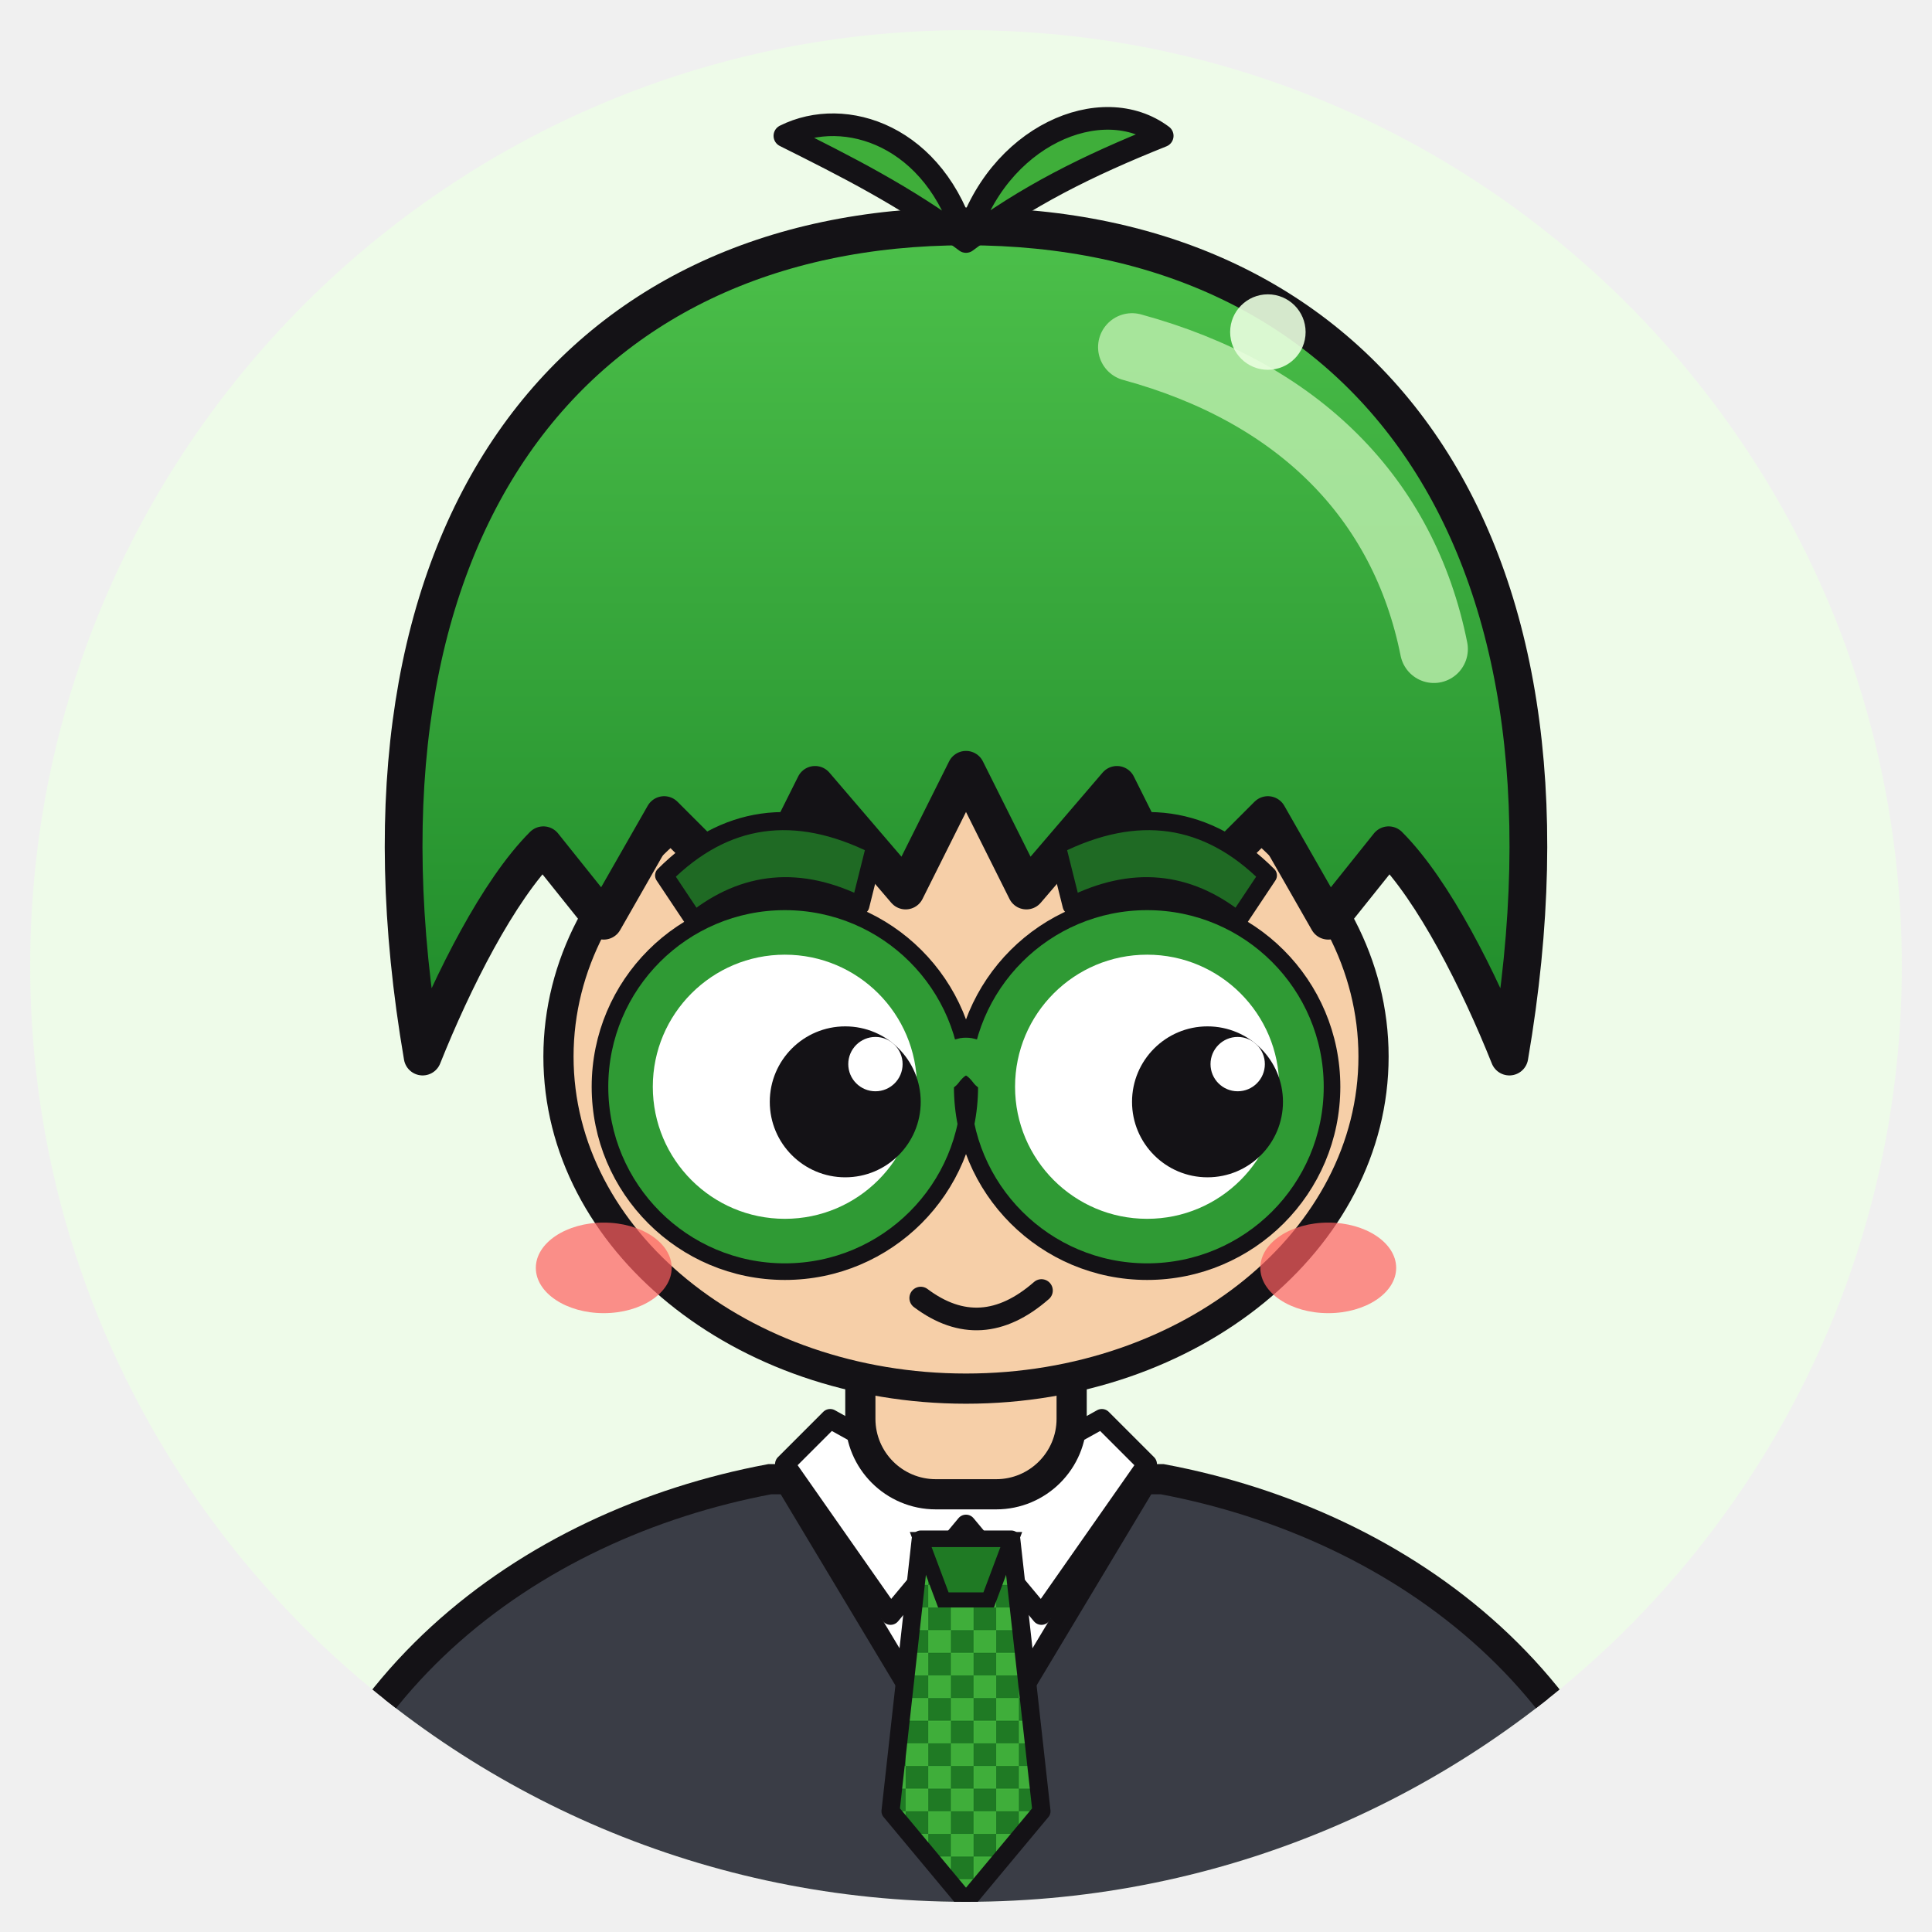
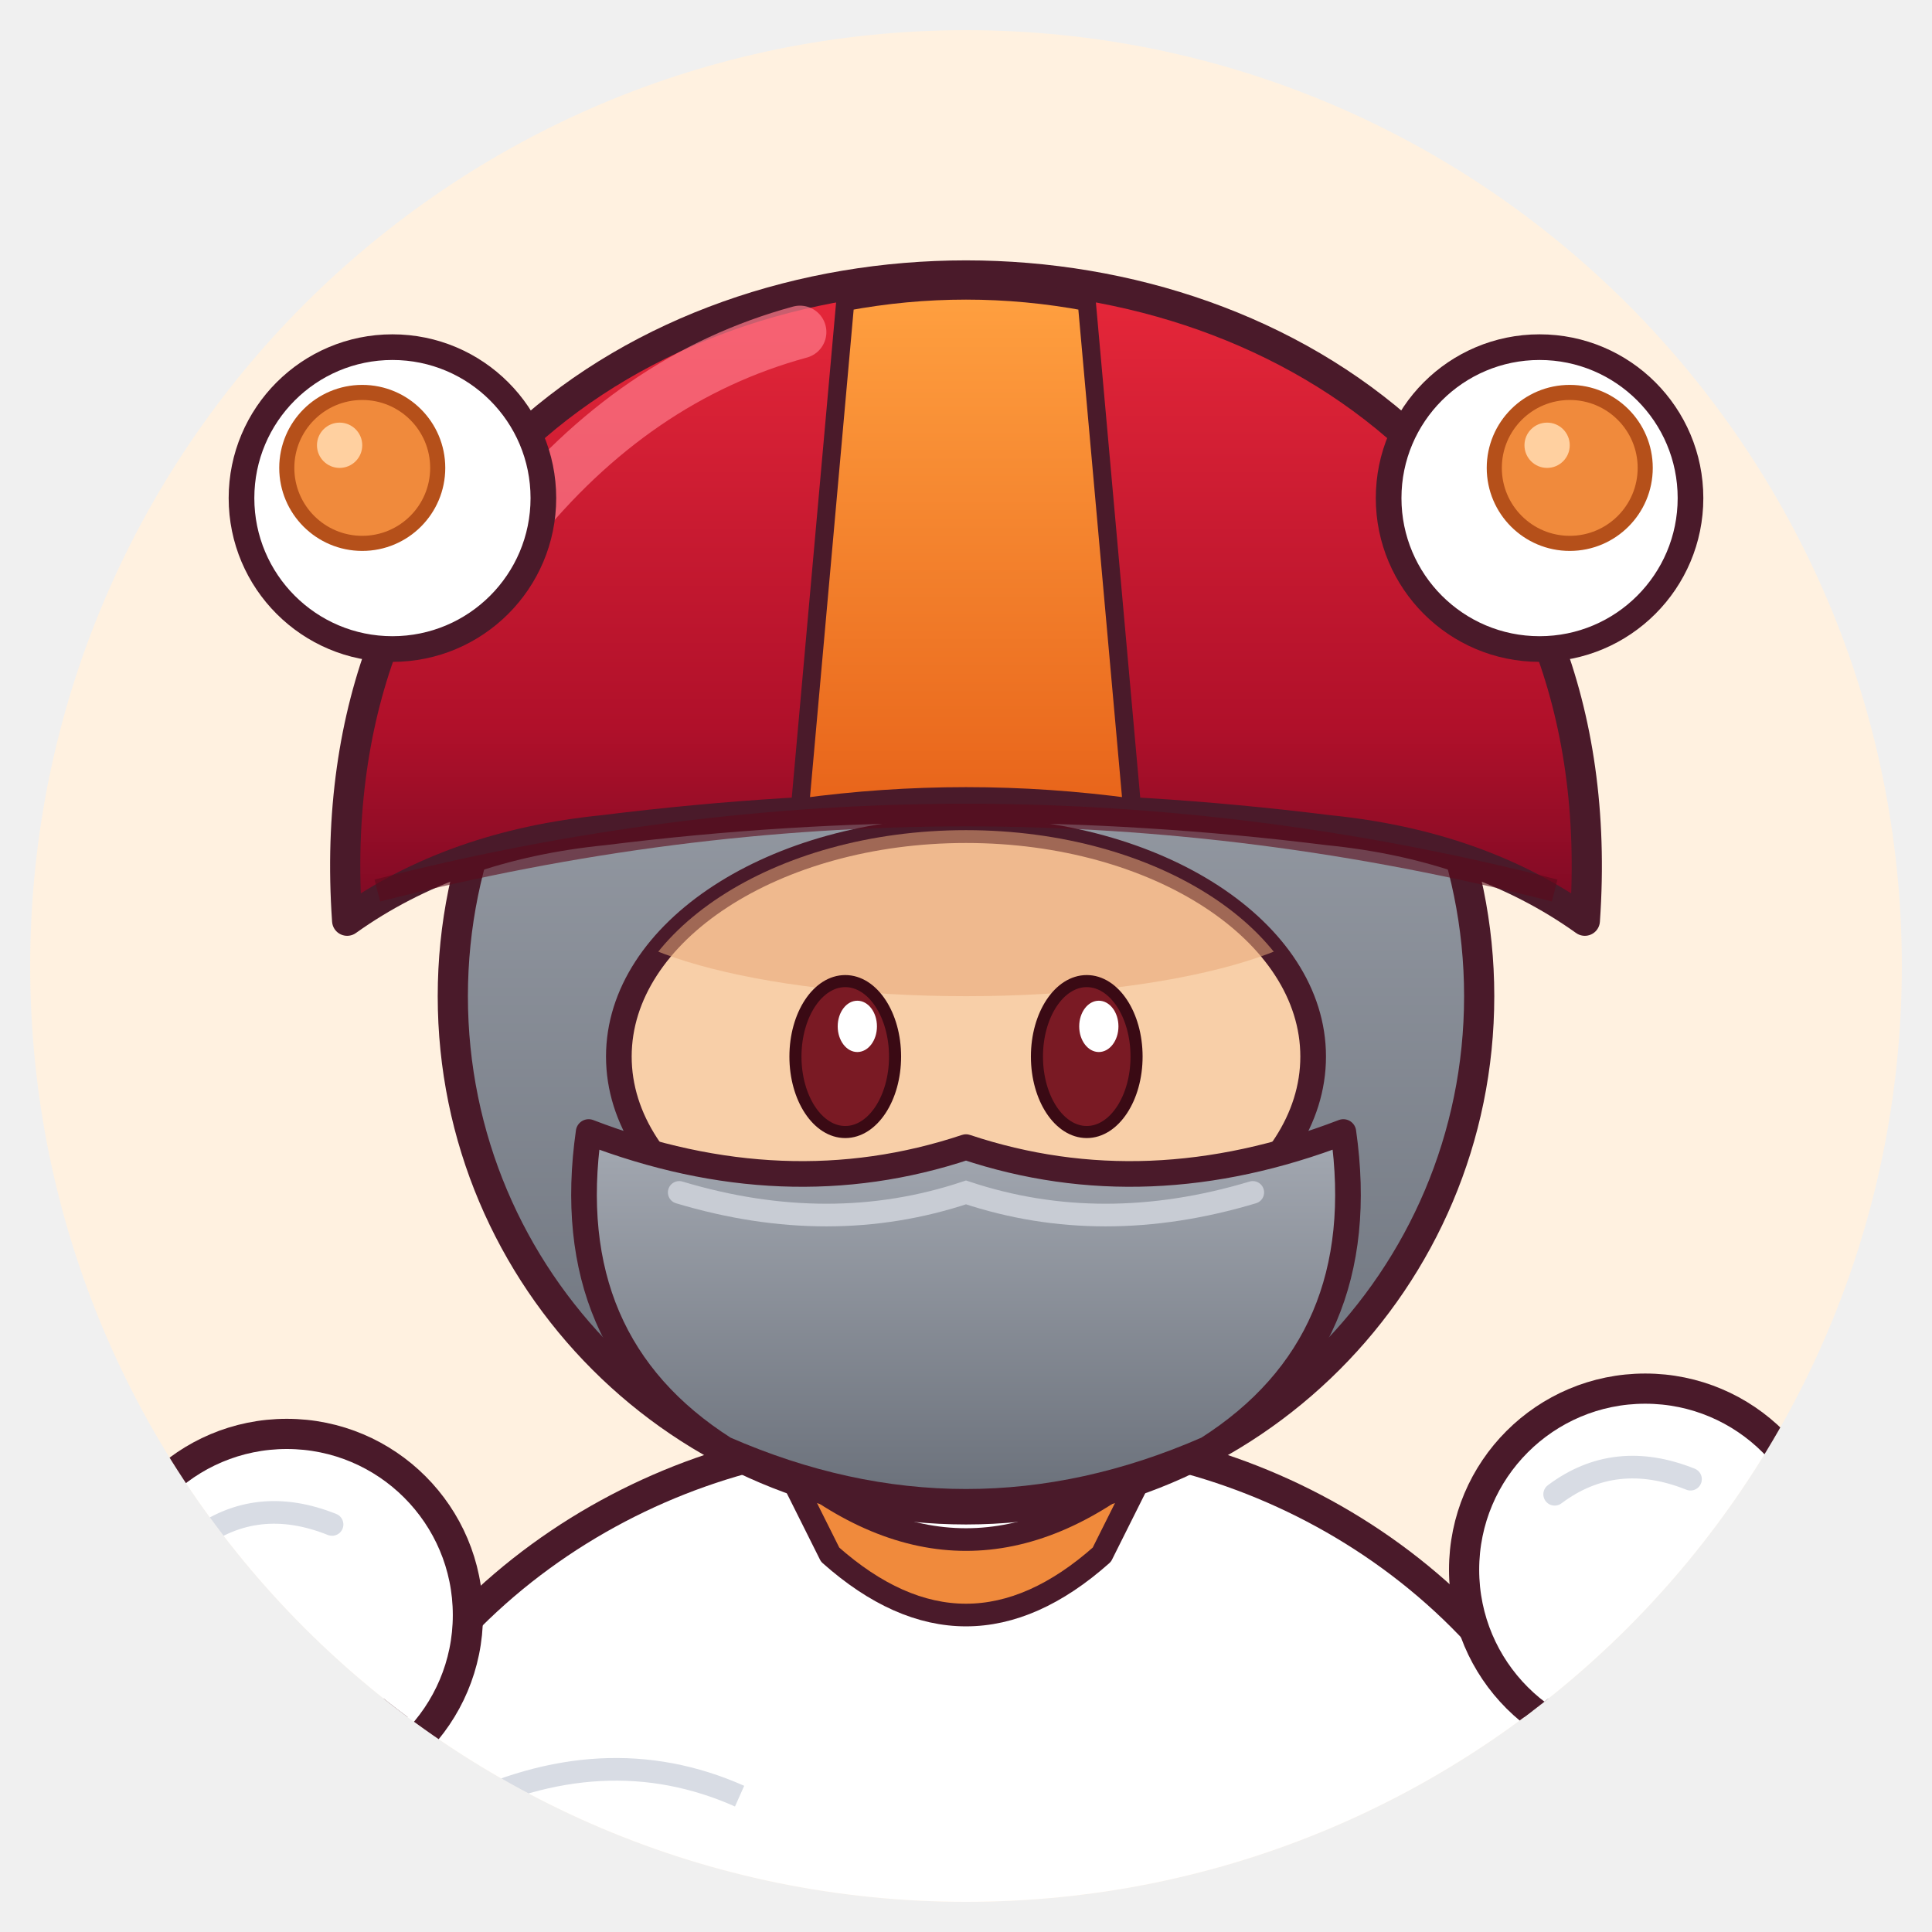
<svg xmlns="http://www.w3.org/2000/svg" viewBox="0 0 256 256" width="256" height="256">
  <defs>
-     <linearGradient id="hair" x1="0" y1="0" x2="0" y2="1">
-       <stop offset="0" stop-color="#4cc04a" />
-       <stop offset="1" stop-color="#1f8a2a" />
+     <linearGradient id="hel" x1="0" y1="0" x2="0" y2="1">
+       <stop offset="0" stop-color="#e8283a" />
+       <stop offset=".7" stop-color="#b0102a" />
+       <stop offset="1" stop-color="#7a0a24" />
    </linearGradient>
-     <pattern id="chk" width="6" height="6" patternUnits="userSpaceOnUse">
-       <rect width="6" height="6" fill="#3fae3a" />
-       <rect width="3" height="3" fill="#1f7a24" />
-       <rect x="3" y="3" width="3" height="3" fill="#1f7a24" />
-     </pattern>
+     <linearGradient id="stripe" x1="0" y1="0" x2="0" y2="1">
+       <stop offset="0" stop-color="#ffa040" />
+       <stop offset="1" stop-color="#e8641a" />
+     </linearGradient>
+     <linearGradient id="grey" x1="0" y1="0" x2="0" y2="1">
+       <stop offset="0" stop-color="#a4a9b2" />
+       <stop offset="1" stop-color="#6a707a" />
+     </linearGradient>
    <clipPath id="cc">
      <circle cx="128" cy="128" r="124" />
    </clipPath>
+     <clipPath id="win">
+       <ellipse cx="128" cy="140" rx="46" ry="30" />
+     </clipPath>
  </defs>
-   <circle cx="128" cy="128" r="124" fill="#eefbe9" />
+   <circle cx="128" cy="128" r="124" fill="#fff1e0" />
  <g clip-path="url(#cc)">
-     <path d="M36 262 C40 224 70 202 102 196 L154 196 C186 202 216 224 220 262 Z" fill="#3a3d46" stroke="#141216" stroke-width="4" />
-     <path d="M104 196 L128 236 L152 196 Z" fill="#ffffff" stroke="#141216" stroke-width="3" stroke-linejoin="round" />
-     <path d="M104 194 L118 214 L128 202 L138 214 L152 194 L146 188 L128 198 L110 188 Z" fill="#ffffff" stroke="#141216" stroke-width="2.6" stroke-linejoin="round" />
-     <path d="M122 204 L134 204 L138 240 L128 252 L118 240 Z" fill="url(#chk)" stroke="#141216" stroke-width="2.4" stroke-linejoin="round" />
-     <path d="M122 204 L134 204 L131 212 L125 212 Z" fill="#1f7a24" stroke="#141216" stroke-width="2" />
-     <rect x="114" y="168" width="28" height="30" rx="10" fill="#f6cfa8" stroke="#141216" stroke-width="4" />
-     <ellipse cx="128" cy="140" rx="54" ry="44" fill="#f6cfa8" stroke="#141216" stroke-width="4" />
-     <path d="M56 140 C44 70 76 30 128 30 C180 30 212 70 200 140 C196 130 190 118 184 112 L176 122 L168 108 L156 120 L148 104 L136 118 L128 102 L120 118 L108 104 L100 120 L88 108 L80 122 L72 112 C66 118 60 130 56 140 Z" fill="url(#hair)" stroke="#141216" stroke-width="5" stroke-linejoin="round" />
-     <path d="M150 46 C172 52 186 66 190 86" fill="none" stroke="#bff0b0" stroke-width="9" stroke-linecap="round" opacity=".8" />
-     <circle cx="168" cy="44" r="5" fill="#eaffe0" opacity=".9" />
-     <path d="M128 32 C124 18 112 14 104 18 C112 22 120 26 128 32 Z M128 32 C132 18 146 12 154 18 C144 22 136 26 128 32 Z" fill="#3fae3a" stroke="#141216" stroke-width="3" stroke-linejoin="round" />
-     <path d="M88 116 Q100 104 116 112 L114 120 Q102 114 92 122 Z M168 116 Q156 104 140 112 L142 120 Q154 114 164 122 Z" fill="#1f6a24" stroke="#141216" stroke-width="2.4" stroke-linejoin="round" />
-     <circle cx="104" cy="144" r="21" fill="#ffffff" stroke="#2f9a34" stroke-width="7" />
-     <circle cx="152" cy="144" r="21" fill="#ffffff" stroke="#2f9a34" stroke-width="7" />
-     <circle cx="104" cy="144" r="24.5" fill="none" stroke="#141216" stroke-width="2.2" />
-     <circle cx="152" cy="144" r="24.5" fill="none" stroke="#141216" stroke-width="2.2" />
-     <path d="M125 142 Q128 138 131 142" fill="none" stroke="#2f9a34" stroke-width="5" stroke-linecap="round" />
-     <circle cx="112" cy="146" r="10" fill="#141216" />
-     <circle cx="116" cy="141" r="3.6" fill="#fff" />
-     <circle cx="160" cy="146" r="10" fill="#141216" />
-     <circle cx="164" cy="141" r="3.6" fill="#fff" />
-     <ellipse cx="80" cy="168" rx="9" ry="6" fill="#ff5f5f" opacity=".7" />
-     <ellipse cx="176" cy="168" rx="9" ry="6" fill="#ff5f5f" opacity=".7" />
-     <path d="M122 172 Q130 178 138 171" fill="none" stroke="#141216" stroke-width="3" stroke-linecap="round" />
+     <path d="M40 262 C44 222 74 198 104 192 L152 192 C182 198 212 222 216 262 Z" fill="#ffffff" stroke="#4a1a2a" stroke-width="4" />
+     <path d="M104 194 Q128 214 152 194 L146 206 Q128 222 110 206 Z" fill="#f08a3c" stroke="#4a1a2a" stroke-width="3" stroke-linejoin="round" />
+     <path d="M60 240 Q80 230 98 238" fill="none" stroke="#d8dce4" stroke-width="3" />
+     <circle cx="38" cy="214" r="24" fill="#ffffff" stroke="#4a1a2a" stroke-width="4" />
+     <path d="M26 204 q8 -6 18 -2" fill="none" stroke="#d8dce4" stroke-width="3" stroke-linecap="round" />
+     <circle cx="218" cy="208" r="24" fill="#ffffff" stroke="#4a1a2a" stroke-width="4" />
+     <path d="M206 198 q8 -6 18 -2" fill="none" stroke="#d8dce4" stroke-width="3" stroke-linecap="round" />
+     <circle cx="128" cy="132" r="68" fill="url(#grey)" stroke="#4a1a2a" stroke-width="4" />
+     <ellipse cx="128" cy="140" rx="46" ry="30" fill="#f8cfa8" stroke="#4a1a2a" stroke-width="3.4" />
+     <g clip-path="url(#win)">
+       <ellipse cx="128" cy="118" rx="50" ry="14" fill="#e8a878" opacity=".55" />
+     </g>
+     <ellipse cx="112" cy="140" rx="6.6" ry="10" fill="#7a1a24" stroke="#3a0a14" stroke-width="1.6" />
+     <ellipse cx="113.6" cy="136" rx="2.6" ry="3.4" fill="#fff" />
+     <ellipse cx="144" cy="140" rx="6.6" ry="10" fill="#7a1a24" stroke="#3a0a14" stroke-width="1.6" />
+     <ellipse cx="145.6" cy="136" rx="2.6" ry="3.4" fill="#fff" />
+     <path d="M78 150 Q104 160 128 152 Q152 160 178 150 Q182 178 160 192 Q128 206 96 192 Q74 178 78 150 Z" fill="url(#grey)" stroke="#4a1a2a" stroke-width="3.4" stroke-linejoin="round" />
+     <path d="M90 158 Q110 164 128 158 Q146 164 166 158" fill="none" stroke="#c8ccd4" stroke-width="3" stroke-linecap="round" />
+     <path d="M46 122 C38 8 218 8 210 122 Q196 112 176 110 Q128 104 80 110 Q60 112 46 122 Z" fill="url(#hel)" stroke="#4a1a2a" stroke-width="4" stroke-linejoin="round" />
+     <path d="M112 40 Q128 37 144 40 L150 107 Q128 104 106 107 Z" fill="url(#stripe)" stroke="#4a1a2a" stroke-width="2.4" stroke-linejoin="round" />
+     <path d="M68 70 Q84 50 106 44" fill="none" stroke="#ff7a8a" stroke-width="7" stroke-linecap="round" opacity=".7" />
+     <path d="M50 118 Q128 98 206 118" fill="none" stroke="#5a0a1a" stroke-width="3" opacity=".6" />
+     <g stroke="#4a1a2a" stroke-width="3.4">
+       <circle cx="52" cy="66" r="20" fill="#ffffff" />
+       <circle cx="204" cy="66" r="20" fill="#ffffff" />
+     </g>
+     <circle cx="48" cy="62" r="10" fill="#f08a3c" stroke="#b5501a" stroke-width="2" />
+     <circle cx="208" cy="62" r="10" fill="#f08a3c" stroke="#b5501a" stroke-width="2" />
+     <circle cx="45" cy="59" r="3" fill="#ffd0a0" />
+     <circle cx="205" cy="59" r="3" fill="#ffd0a0" />
  </g>
</svg>
